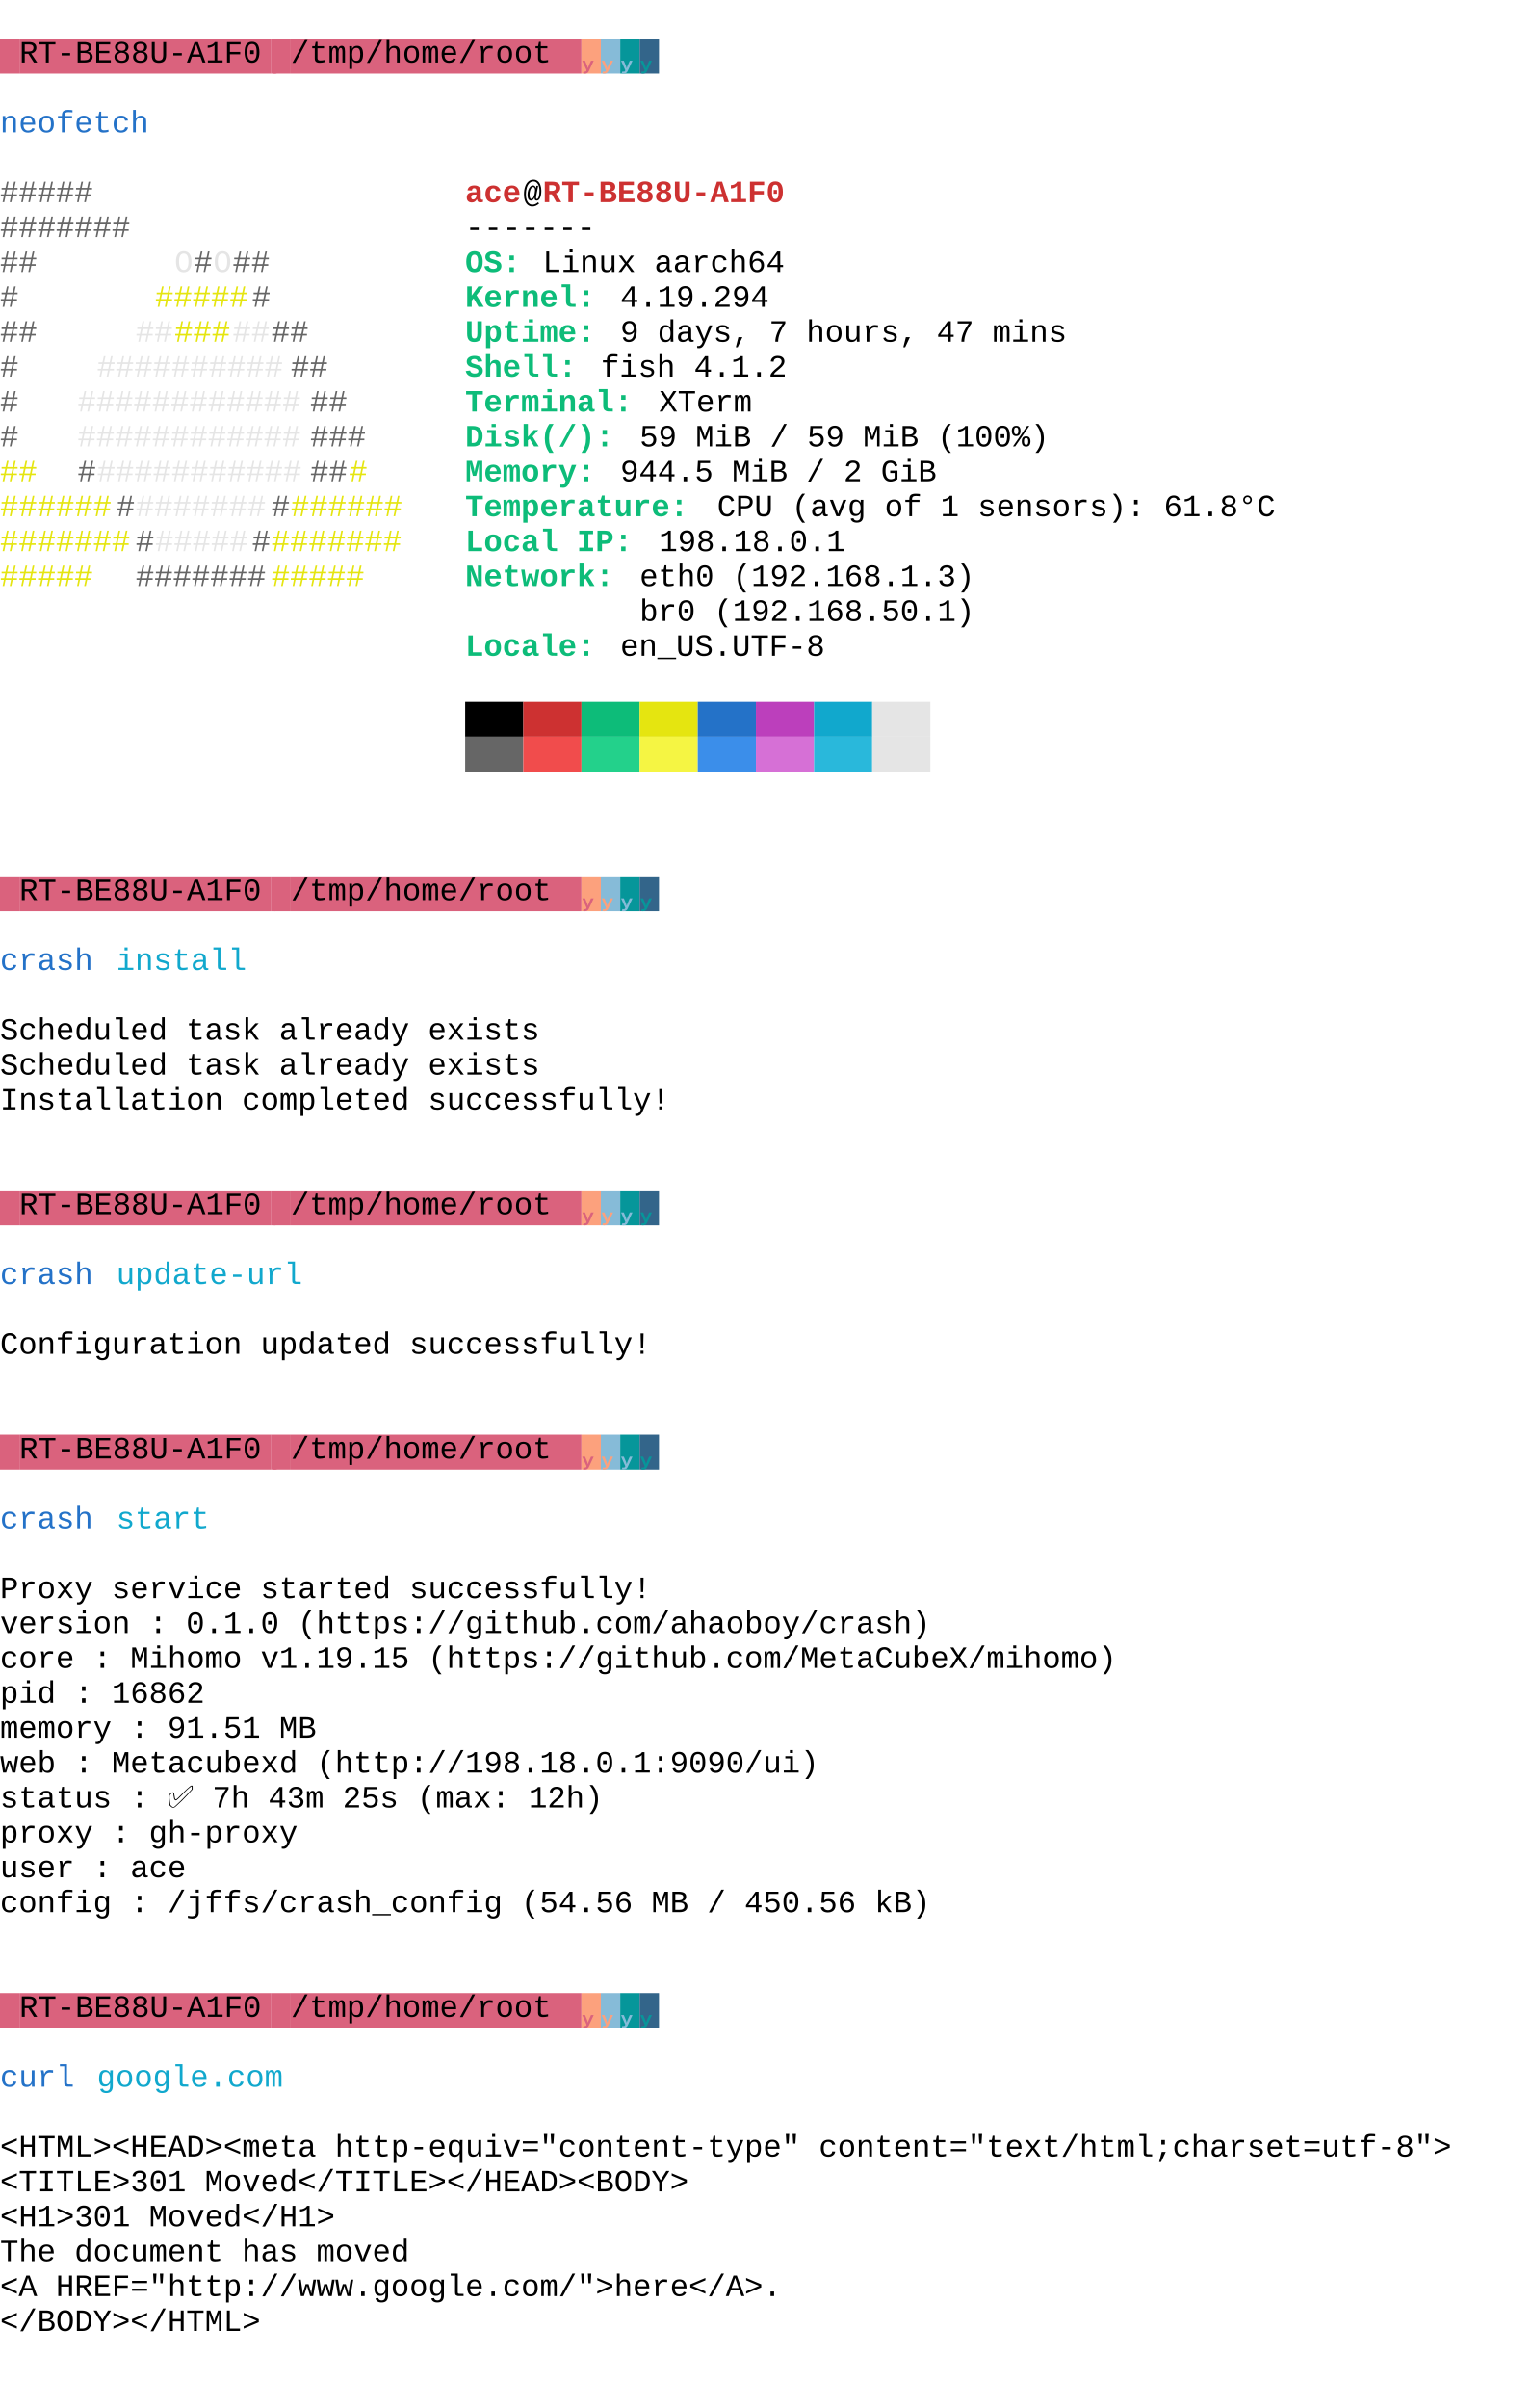
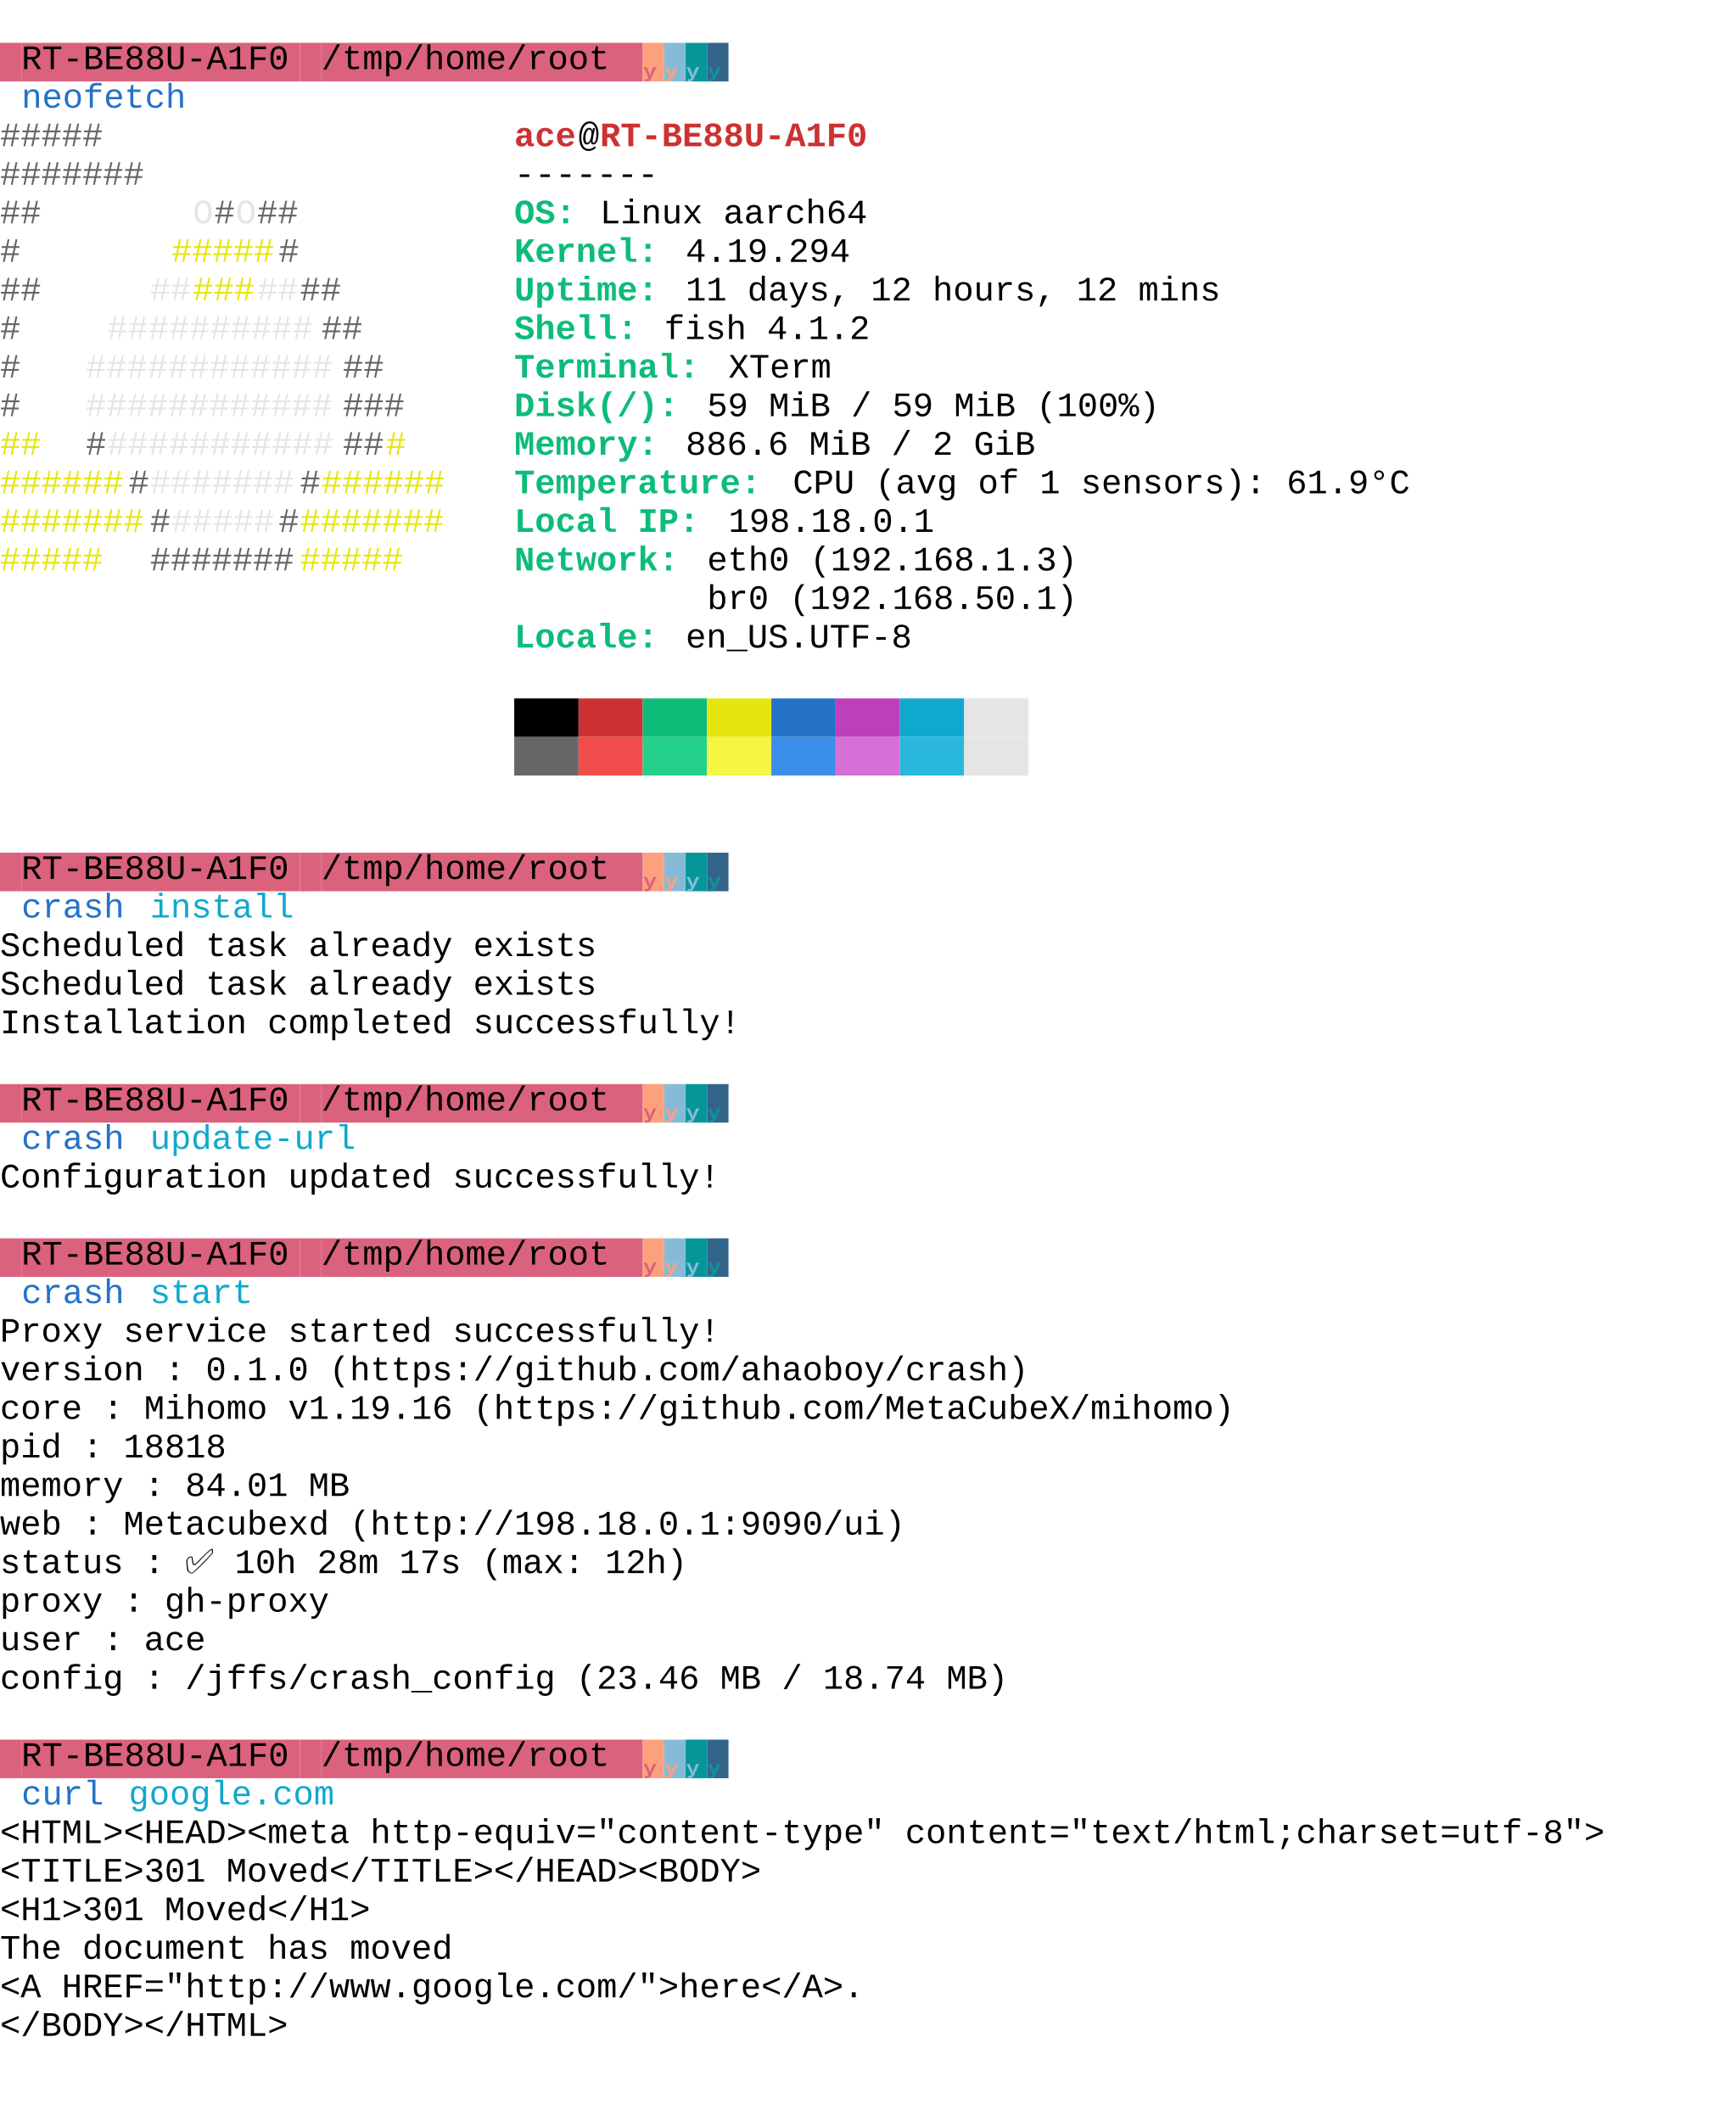
- <svg xmlns="http://www.w3.org/2000/svg" width="790" height="1242">
-   <style>.t{dominant-baseline:central;font-variant-ligatures:none;white-space:pre;font-family:Consolas,Courier New,Monaco;font-size:16px}.b{font-weight:700}:root{color-scheme:light dark;background:#fff}.cDA627D{fill:#da627d}.c0{fill:#000}.cFCA17D{fill:#fca17d}.c86BBD8{fill:#86bbd8}.c06969A{fill:#06969a}.c4{fill:#2472c8}.ca{fill:#666}.c1{fill:#cd3131}.c7{fill:#e5e5e5}.c2{fill:#0dbc79}.c3{fill:#e5e510}.c6{fill:#11a8cd}.bDA627D{fill:#da627d}.bFCA17D{fill:#fca17d}.b86BBD8{fill:#86bbd8}.b06969A{fill:#06969a}.b33658A{fill:#33658a}.b0{fill:#000}.b1{fill:#cd3131}.b2{fill:#0dbc79}.b3{fill:#e5e510}.b4{fill:#2472c8}.b5{fill:#bc3fbc}.b6{fill:#11a8cd}.b7{fill:#e5e5e5}.ba{fill:#666}.bb{fill:#f14c4c}.bc{fill:#23d18b}.bd{fill:#f5f543}.be{fill:#3b8eea}.bf{fill:#d670d6}.bg{fill:#29b8db}.bh{fill:#e5e5e5}svg text{fill:#000}@media (prefers-color-scheme:dark){:root{background:#181818}.cDA627D{fill:#da627d}.c0{fill:#e5e5e5}.cFCA17D{fill:#fca17d}.c86BBD8{fill:#86bbd8}.c06969A{fill:#06969a}.c4{fill:#2472c8}.ca{fill:#e5e5e5}.c1{fill:#cd3131}.c7{fill:#000}.c2{fill:#0dbc79}.c3{fill:#e5e510}.c6{fill:#11a8cd}.bDA627D{fill:#da627d}.bFCA17D{fill:#fca17d}.b86BBD8{fill:#86bbd8}.b06969A{fill:#06969a}.b33658A{fill:#33658a}.b0{fill:#e5e5e5}.b1{fill:#cd3131}.b2{fill:#0dbc79}.b3{fill:#e5e510}.b4{fill:#2472c8}.b5{fill:#bc3fbc}.b6{fill:#11a8cd}.b7{fill:#000}.ba{fill:#e5e5e5}.bb{fill:#f14c4c}.bc{fill:#23d18b}.bd{fill:#f5f543}.be{fill:#3b8eea}.bf{fill:#d670d6}.bg{fill:#29b8db}.bh{fill:#666}svg text{fill:#e5e5e5}}</style>
+ <svg xmlns="http://www.w3.org/2000/svg" width="810" height="990">
+   <style>.t{dominant-baseline:central;font-variant-ligatures:none;white-space:pre;font-family:Consolas,Courier New,Monaco,monospace;font-size:16px}.b{font-weight:700}:root{color-scheme:light dark;background:#fff}.cDA627D{fill:#da627d}.c0{fill:#000}.cFCA17D{fill:#fca17d}.c86BBD8{fill:#86bbd8}.c06969A{fill:#06969a}.c4{fill:#2472c8}.ca{fill:#666}.c1{fill:#cd3131}.c7{fill:#e5e5e5}.c2{fill:#0dbc79}.c3{fill:#e5e510}.c6{fill:#11a8cd}.bDA627D{fill:#da627d}.bFCA17D{fill:#fca17d}.b86BBD8{fill:#86bbd8}.b06969A{fill:#06969a}.b33658A{fill:#33658a}.b0{fill:#000}.b1{fill:#cd3131}.b2{fill:#0dbc79}.b3{fill:#e5e510}.b4{fill:#2472c8}.b5{fill:#bc3fbc}.b6{fill:#11a8cd}.b7{fill:#e5e5e5}.ba{fill:#666}.bb{fill:#f14c4c}.bc{fill:#23d18b}.bd{fill:#f5f543}.be{fill:#3b8eea}.bf{fill:#d670d6}.bg{fill:#29b8db}.bh{fill:#e5e5e5}svg text{fill:#000}@media (prefers-color-scheme:dark){:root{background:#181818}.cDA627D{fill:#da627d}.c0{fill:#e5e5e5}.cFCA17D{fill:#fca17d}.c86BBD8{fill:#86bbd8}.c06969A{fill:#06969a}.c4{fill:#2472c8}.ca{fill:#e5e5e5}.c1{fill:#cd3131}.c7{fill:#000}.c2{fill:#0dbc79}.c3{fill:#e5e510}.c6{fill:#11a8cd}.bDA627D{fill:#da627d}.bFCA17D{fill:#fca17d}.b86BBD8{fill:#86bbd8}.b06969A{fill:#06969a}.b33658A{fill:#33658a}.b0{fill:#e5e5e5}.b1{fill:#cd3131}.b2{fill:#0dbc79}.b3{fill:#e5e510}.b4{fill:#2472c8}.b5{fill:#bc3fbc}.b6{fill:#11a8cd}.b7{fill:#000}.ba{fill:#e5e5e5}.bb{fill:#f14c4c}.bc{fill:#23d18b}.bd{fill:#f5f543}.be{fill:#3b8eea}.bf{fill:#d670d6}.bg{fill:#29b8db}.bh{fill:#666}svg text{fill:#e5e5e5}}</style>
  <text y="10" class="t" />
  <path d="M0 20h10v18H0Z" class="bDA627D" />
  <text y="28" class="t cDA627D" />
  <path d="M10 20h130v18H10Z" class="bDA627D" />
  <text x="10" y="28" class="t c0">
    <tspan textLength="130">RT-BE88U-A1F0</tspan>
  </text>
  <path d="M140 20h10v18h-10Z" class="bDA627D" />
  <text x="140" y="28" class="t cDA627D">
    <tspan textLength="10"></tspan>
  </text>
  <path d="M150 20h150v18H150Z" class="bDA627D" />
  <text x="150" y="28" class="t c0">
    <tspan textLength="150">/tmp/home/root </tspan>
  </text>
  <path d="M300 20h10v18h-10Z" class="bFCA17D" />
  <text x="300" y="28" class="t cDA627D">
    <tspan textLength="10"></tspan>
  </text>
  <path d="M310 20h10v18h-10Z" class="b86BBD8" />
  <text x="310" y="28" class="t cFCA17D">
    <tspan textLength="10"></tspan>
  </text>
  <path d="M320 20h10v18h-10Z" class="b06969A" />
  <text x="320" y="28" class="t c86BBD8">
    <tspan textLength="10"></tspan>
  </text>
  <path d="M330 20h10v18h-10Z" class="b33658A" />
  <text x="330" y="28" class="t c06969A">
    <tspan textLength="10"></tspan>
  </text>
  <text x="340" y="28" class="t" />
  <text y="46" class="t" />
-   <text y="64" class="t c4">
+   <text x="10" y="46" class="t c4">
    <tspan textLength="80">neofetch</tspan>
  </text>
-   <text x="80" y="64" class="t" />
-   <text y="82" class="t" />
+   <text x="90" y="46" class="t" />
+   <text y="64" class="t ca">
+     <tspan textLength="240">        #####           </tspan>
+   </text>
+   <text x="240" y="64" class="t c1 b">
+     <tspan textLength="30">ace</tspan>
+   </text>
+   <text x="270" y="64" class="t">
+     <tspan textLength="10">@</tspan>
+   </text>
+   <text x="280" y="64" class="t c1 b">
+     <tspan textLength="130">RT-BE88U-A1F0</tspan>
+   </text>
+   <text x="410" y="64" class="t" />
+   <text y="82" class="t ca">
+     <tspan textLength="240">       #######          </tspan>
+   </text>
+   <text x="240" y="82" class="t">
+     <tspan textLength="580">-------                                                   </tspan>
+   </text>
  <text y="100" class="t ca">
-     <tspan textLength="240">        #####           </tspan>
-   </text>
-   <text x="240" y="100" class="t c1 b">
-     <tspan textLength="30">ace</tspan>
-   </text>
-   <text x="270" y="100" class="t">
-     <tspan textLength="10">@</tspan>
-   </text>
-   <text x="280" y="100" class="t c1 b">
+     <tspan textLength="90">       ##</tspan>
+   </text>
+   <text x="90" y="100" class="t c7">
+     <tspan textLength="10">O</tspan>
+   </text>
+   <text x="100" y="100" class="t ca">
+     <tspan textLength="10">#</tspan>
+   </text>
+   <text x="110" y="100" class="t c7">
+     <tspan textLength="10">O</tspan>
+   </text>
+   <text x="120" y="100" class="t ca">
+     <tspan textLength="120">##          </tspan>
+   </text>
+   <text x="240" y="100" class="t c2 b">
+     <tspan textLength="40">OS: </tspan>
+   </text>
+   <text x="280" y="100" class="t">
+     <tspan textLength="540">Linux aarch64                                         </tspan>
+   </text>
+   <text y="118" class="t ca">
+     <tspan textLength="80">       #</tspan>
+   </text>
+   <text x="80" y="118" class="t c3">
+     <tspan textLength="50">#####</tspan>
+   </text>
+   <text x="130" y="118" class="t ca">
+     <tspan textLength="110">#          </tspan>
+   </text>
+   <text x="240" y="118" class="t c2 b">
+     <tspan textLength="80">Kernel: </tspan>
+   </text>
+   <text x="320" y="118" class="t">
+     <tspan textLength="500">4.19.294                                          </tspan>
+   </text>
+   <text y="136" class="t ca">
+     <tspan textLength="70">     ##</tspan>
+   </text>
+   <text x="70" y="136" class="t c7">
+     <tspan textLength="20">##</tspan>
+   </text>
+   <text x="90" y="136" class="t c3">
+     <tspan textLength="30">###</tspan>
+   </text>
+   <text x="120" y="136" class="t c7">
+     <tspan textLength="20">##</tspan>
+   </text>
+   <text x="140" y="136" class="t ca">
+     <tspan textLength="100">##        </tspan>
+   </text>
+   <text x="240" y="136" class="t c2 b">
+     <tspan textLength="80">Uptime: </tspan>
+   </text>
+   <text x="320" y="136" class="t">
+     <tspan textLength="500">11 days, 12 hours, 12 mins                        </tspan>
+   </text>
+   <text y="154" class="t ca">
+     <tspan textLength="50">    #</tspan>
+   </text>
+   <text x="50" y="154" class="t c7">
+     <tspan textLength="100">##########</tspan>
+   </text>
+   <text x="150" y="154" class="t ca">
+     <tspan textLength="90">##       </tspan>
+   </text>
+   <text x="240" y="154" class="t c2 b">
+     <tspan textLength="70">Shell: </tspan>
+   </text>
+   <text x="310" y="154" class="t">
+     <tspan textLength="510">fish 4.1.2                                         </tspan>
+   </text>
+   <text y="172" class="t ca">
+     <tspan textLength="40">   #</tspan>
+   </text>
+   <text x="40" y="172" class="t c7">
+     <tspan textLength="120">############</tspan>
+   </text>
+   <text x="160" y="172" class="t ca">
+     <tspan textLength="80">##      </tspan>
+   </text>
+   <text x="240" y="172" class="t c2 b">
+     <tspan textLength="100">Terminal: </tspan>
+   </text>
+   <text x="340" y="172" class="t">
+     <tspan textLength="480">XTerm                                           </tspan>
+   </text>
+   <text y="190" class="t ca">
+     <tspan textLength="40">   #</tspan>
+   </text>
+   <text x="40" y="190" class="t c7">
+     <tspan textLength="120">############</tspan>
+   </text>
+   <text x="160" y="190" class="t ca">
+     <tspan textLength="80">###     </tspan>
+   </text>
+   <text x="240" y="190" class="t c2 b">
+     <tspan textLength="90">Disk(/): </tspan>
+   </text>
+   <text x="330" y="190" class="t">
+     <tspan textLength="490">59 MiB / 59 MiB (100%)                           </tspan>
+   </text>
+   <text y="208" class="t c3">
+     <tspan textLength="40">  ##</tspan>
+   </text>
+   <text x="40" y="208" class="t ca">
+     <tspan textLength="10">#</tspan>
+   </text>
+   <text x="50" y="208" class="t c7">
+     <tspan textLength="110">###########</tspan>
+   </text>
+   <text x="160" y="208" class="t ca">
+     <tspan textLength="20">##</tspan>
+   </text>
+   <text x="180" y="208" class="t c3">
+     <tspan textLength="60">#     </tspan>
+   </text>
+   <text x="240" y="208" class="t c2 b">
+     <tspan textLength="80">Memory: </tspan>
+   </text>
+   <text x="320" y="208" class="t">
+     <tspan textLength="500">886.6 MiB / 2 GiB                                 </tspan>
+   </text>
+   <text y="226" class="t c3">
+     <tspan textLength="60">######</tspan>
+   </text>
+   <text x="60" y="226" class="t ca">
+     <tspan textLength="10">#</tspan>
+   </text>
+   <text x="70" y="226" class="t c7">
+     <tspan textLength="70">#######</tspan>
+   </text>
+   <text x="140" y="226" class="t ca">
+     <tspan textLength="10">#</tspan>
+   </text>
+   <text x="150" y="226" class="t c3">
+     <tspan textLength="90">######   </tspan>
+   </text>
+   <text x="240" y="226" class="t c2 b">
+     <tspan textLength="130">Temperature: </tspan>
+   </text>
+   <text x="370" y="226" class="t">
+     <tspan textLength="450">CPU (avg of 1 sensors): 61.9°C               </tspan>
+   </text>
+   <text y="244" class="t c3">
+     <tspan textLength="70">#######</tspan>
+   </text>
+   <text x="70" y="244" class="t ca">
+     <tspan textLength="10">#</tspan>
+   </text>
+   <text x="80" y="244" class="t c7">
+     <tspan textLength="50">#####</tspan>
+   </text>
+   <text x="130" y="244" class="t ca">
+     <tspan textLength="10">#</tspan>
+   </text>
+   <text x="140" y="244" class="t c3">
+     <tspan textLength="100">#######   </tspan>
+   </text>
+   <text x="240" y="244" class="t c2 b">
+     <tspan textLength="100">Local IP: </tspan>
+   </text>
+   <text x="340" y="244" class="t">
+     <tspan textLength="480">198.18.0.1                                      </tspan>
+   </text>
+   <text y="262" class="t c3">
+     <tspan textLength="70">  #####</tspan>
+   </text>
+   <text x="70" y="262" class="t ca">
+     <tspan textLength="70">#######</tspan>
+   </text>
+   <text x="140" y="262" class="t c3">
+     <tspan textLength="100">#####     </tspan>
+   </text>
+   <text x="240" y="262" class="t c2 b">
+     <tspan textLength="90">Network: </tspan>
+   </text>
+   <text x="330" y="262" class="t">
+     <tspan textLength="490">eth0 (192.168.1.3)                               </tspan>
+   </text>
+   <text y="280" class="t c3" />
+   <text x="240" y="280" class="t c2 b" />
+   <text x="330" y="280" class="t">
+     <tspan textLength="490">br0 (192.168.50.1)                               </tspan>
+   </text>
+   <text y="298" class="t c3" />
+   <text x="240" y="298" class="t c2 b">
+     <tspan textLength="80">Locale: </tspan>
+   </text>
+   <text x="320" y="298" class="t">
+     <tspan textLength="500">en_US.UTF-8                                       </tspan>
+   </text>
+   <text y="316" class="t c3" />
+   <text x="240" y="316" class="t" />
+   <text y="334" class="t c3" />
+   <path d="M240 326h30v18h-30Z" class="b0" />
+   <text x="240" y="334" class="t" />
+   <path d="M270 326h30v18h-30Z" class="b1" />
+   <text x="270" y="334" class="t" />
+   <path d="M300 326h30v18h-30Z" class="b2" />
+   <text x="300" y="334" class="t" />
+   <path d="M330 326h30v18h-30Z" class="b3" />
+   <text x="330" y="334" class="t" />
+   <path d="M360 326h30v18h-30Z" class="b4" />
+   <text x="360" y="334" class="t" />
+   <path d="M390 326h30v18h-30Z" class="b5" />
+   <text x="390" y="334" class="t" />
+   <path d="M420 326h30v18h-30Z" class="b6" />
+   <text x="420" y="334" class="t" />
+   <path d="M450 326h30v18h-30Z" class="b7" />
+   <text x="450" y="334" class="t" />
+   <text x="480" y="334" class="t" />
+   <text y="352" class="t c3" />
+   <path d="M240 344h30v18h-30Z" class="ba" />
+   <text x="240" y="352" class="t" />
+   <path d="M270 344h30v18h-30Z" class="bb" />
+   <text x="270" y="352" class="t" />
+   <path d="M300 344h30v18h-30Z" class="bc" />
+   <text x="300" y="352" class="t" />
+   <path d="M330 344h30v18h-30Z" class="bd" />
+   <text x="330" y="352" class="t" />
+   <path d="M360 344h30v18h-30Z" class="be" />
+   <text x="360" y="352" class="t" />
+   <path d="M390 344h30v18h-30Z" class="bf" />
+   <text x="390" y="352" class="t" />
+   <path d="M420 344h30v18h-30Z" class="bg" />
+   <text x="420" y="352" class="t" />
+   <path d="M450 344h30v18h-30Z" class="bh" />
+   <text x="450" y="352" class="t" />
+   <text x="480" y="352" class="t" />
+   <text y="370" class="t" />
+   <text y="388" class="t" />
+   <path d="M0 398h10v18H0Z" class="bDA627D" />
+   <text y="406" class="t cDA627D" />
+   <path d="M10 398h130v18H10Z" class="bDA627D" />
+   <text x="10" y="406" class="t c0">
    <tspan textLength="130">RT-BE88U-A1F0</tspan>
  </text>
-   <text x="410" y="100" class="t" />
-   <text y="118" class="t ca">
-     <tspan textLength="240">       #######          </tspan>
-   </text>
-   <text x="240" y="118" class="t">
-     <tspan textLength="560">-------                                                 </tspan>
-   </text>
-   <text y="136" class="t ca">
-     <tspan textLength="90">       ##</tspan>
-   </text>
-   <text x="90" y="136" class="t c7">
-     <tspan textLength="10">O</tspan>
-   </text>
-   <text x="100" y="136" class="t ca">
-     <tspan textLength="10">#</tspan>
-   </text>
-   <text x="110" y="136" class="t c7">
-     <tspan textLength="10">O</tspan>
-   </text>
-   <text x="120" y="136" class="t ca">
-     <tspan textLength="120">##          </tspan>
-   </text>
-   <text x="240" y="136" class="t c2 b">
-     <tspan textLength="40">OS: </tspan>
-   </text>
-   <text x="280" y="136" class="t">
-     <tspan textLength="520">Linux aarch64                                       </tspan>
-   </text>
-   <text y="154" class="t ca">
-     <tspan textLength="80">       #</tspan>
-   </text>
-   <text x="80" y="154" class="t c3">
-     <tspan textLength="50">#####</tspan>
-   </text>
-   <text x="130" y="154" class="t ca">
-     <tspan textLength="110">#          </tspan>
-   </text>
-   <text x="240" y="154" class="t c2 b">
-     <tspan textLength="80">Kernel: </tspan>
-   </text>
-   <text x="320" y="154" class="t">
-     <tspan textLength="480">4.19.294                                        </tspan>
-   </text>
-   <text y="172" class="t ca">
-     <tspan textLength="70">     ##</tspan>
-   </text>
-   <text x="70" y="172" class="t c7">
-     <tspan textLength="20">##</tspan>
-   </text>
-   <text x="90" y="172" class="t c3">
-     <tspan textLength="30">###</tspan>
-   </text>
-   <text x="120" y="172" class="t c7">
-     <tspan textLength="20">##</tspan>
-   </text>
-   <text x="140" y="172" class="t ca">
-     <tspan textLength="100">##        </tspan>
-   </text>
-   <text x="240" y="172" class="t c2 b">
-     <tspan textLength="80">Uptime: </tspan>
-   </text>
-   <text x="320" y="172" class="t">
-     <tspan textLength="480">9 days, 7 hours, 47 mins                        </tspan>
-   </text>
-   <text y="190" class="t ca">
-     <tspan textLength="50">    #</tspan>
-   </text>
-   <text x="50" y="190" class="t c7">
-     <tspan textLength="100">##########</tspan>
-   </text>
-   <text x="150" y="190" class="t ca">
-     <tspan textLength="90">##       </tspan>
-   </text>
-   <text x="240" y="190" class="t c2 b">
-     <tspan textLength="70">Shell: </tspan>
-   </text>
-   <text x="310" y="190" class="t">
-     <tspan textLength="490">fish 4.1.2                                       </tspan>
-   </text>
-   <text y="208" class="t ca">
-     <tspan textLength="40">   #</tspan>
-   </text>
-   <text x="40" y="208" class="t c7">
-     <tspan textLength="120">############</tspan>
-   </text>
-   <text x="160" y="208" class="t ca">
-     <tspan textLength="80">##      </tspan>
-   </text>
-   <text x="240" y="208" class="t c2 b">
-     <tspan textLength="100">Terminal: </tspan>
-   </text>
-   <text x="340" y="208" class="t">
-     <tspan textLength="460">XTerm                                         </tspan>
-   </text>
-   <text y="226" class="t ca">
-     <tspan textLength="40">   #</tspan>
-   </text>
-   <text x="40" y="226" class="t c7">
-     <tspan textLength="120">############</tspan>
-   </text>
-   <text x="160" y="226" class="t ca">
-     <tspan textLength="80">###     </tspan>
-   </text>
-   <text x="240" y="226" class="t c2 b">
-     <tspan textLength="90">Disk(/): </tspan>
-   </text>
-   <text x="330" y="226" class="t">
-     <tspan textLength="470">59 MiB / 59 MiB (100%)                         </tspan>
-   </text>
-   <text y="244" class="t c3">
-     <tspan textLength="40">  ##</tspan>
-   </text>
-   <text x="40" y="244" class="t ca">
-     <tspan textLength="10">#</tspan>
-   </text>
-   <text x="50" y="244" class="t c7">
-     <tspan textLength="110">###########</tspan>
-   </text>
-   <text x="160" y="244" class="t ca">
-     <tspan textLength="20">##</tspan>
-   </text>
-   <text x="180" y="244" class="t c3">
-     <tspan textLength="60">#     </tspan>
-   </text>
-   <text x="240" y="244" class="t c2 b">
-     <tspan textLength="80">Memory: </tspan>
-   </text>
-   <text x="320" y="244" class="t">
-     <tspan textLength="480">944.5 MiB / 2 GiB                               </tspan>
-   </text>
-   <text y="262" class="t c3">
-     <tspan textLength="60">######</tspan>
-   </text>
-   <text x="60" y="262" class="t ca">
-     <tspan textLength="10">#</tspan>
-   </text>
-   <text x="70" y="262" class="t c7">
-     <tspan textLength="70">#######</tspan>
-   </text>
-   <text x="140" y="262" class="t ca">
-     <tspan textLength="10">#</tspan>
-   </text>
-   <text x="150" y="262" class="t c3">
-     <tspan textLength="90">######   </tspan>
-   </text>
-   <text x="240" y="262" class="t c2 b">
-     <tspan textLength="130">Temperature: </tspan>
-   </text>
-   <text x="370" y="262" class="t">
-     <tspan textLength="430">CPU (avg of 1 sensors): 61.8°C             </tspan>
-   </text>
-   <text y="280" class="t c3">
-     <tspan textLength="70">#######</tspan>
-   </text>
-   <text x="70" y="280" class="t ca">
-     <tspan textLength="10">#</tspan>
-   </text>
-   <text x="80" y="280" class="t c7">
-     <tspan textLength="50">#####</tspan>
-   </text>
-   <text x="130" y="280" class="t ca">
-     <tspan textLength="10">#</tspan>
-   </text>
-   <text x="140" y="280" class="t c3">
-     <tspan textLength="100">#######   </tspan>
-   </text>
-   <text x="240" y="280" class="t c2 b">
-     <tspan textLength="100">Local IP: </tspan>
-   </text>
-   <text x="340" y="280" class="t">
-     <tspan textLength="460">198.18.0.1                                    </tspan>
-   </text>
-   <text y="298" class="t c3">
-     <tspan textLength="70">  #####</tspan>
-   </text>
-   <text x="70" y="298" class="t ca">
-     <tspan textLength="70">#######</tspan>
-   </text>
-   <text x="140" y="298" class="t c3">
-     <tspan textLength="100">#####     </tspan>
-   </text>
-   <text x="240" y="298" class="t c2 b">
-     <tspan textLength="90">Network: </tspan>
-   </text>
-   <text x="330" y="298" class="t">
-     <tspan textLength="470">eth0 (192.168.1.3)                             </tspan>
-   </text>
-   <text y="316" class="t c3" />
-   <text x="240" y="316" class="t c2 b" />
-   <text x="330" y="316" class="t">
-     <tspan textLength="470">br0 (192.168.50.1)                             </tspan>
-   </text>
-   <text y="334" class="t c3" />
-   <text x="240" y="334" class="t c2 b">
-     <tspan textLength="80">Locale: </tspan>
-   </text>
-   <text x="320" y="334" class="t">
-     <tspan textLength="480">en_US.UTF-8                                     </tspan>
-   </text>
-   <text y="352" class="t c3" />
-   <text x="240" y="352" class="t" />
-   <text y="370" class="t c3" />
-   <path d="M240 362h30v18h-30Z" class="b0" />
-   <text x="240" y="370" class="t" />
-   <path d="M270 362h30v18h-30Z" class="b1" />
-   <text x="270" y="370" class="t" />
-   <path d="M300 362h30v18h-30Z" class="b2" />
-   <text x="300" y="370" class="t" />
-   <path d="M330 362h30v18h-30Z" class="b3" />
-   <text x="330" y="370" class="t" />
-   <path d="M360 362h30v18h-30Z" class="b4" />
-   <text x="360" y="370" class="t" />
-   <path d="M390 362h30v18h-30Z" class="b5" />
-   <text x="390" y="370" class="t" />
-   <path d="M420 362h30v18h-30Z" class="b6" />
-   <text x="420" y="370" class="t" />
-   <path d="M450 362h30v18h-30Z" class="b7" />
-   <text x="450" y="370" class="t" />
-   <text x="480" y="370" class="t" />
-   <text y="388" class="t c3" />
-   <path d="M240 380h30v18h-30Z" class="ba" />
-   <text x="240" y="388" class="t" />
-   <path d="M270 380h30v18h-30Z" class="bb" />
-   <text x="270" y="388" class="t" />
-   <path d="M300 380h30v18h-30Z" class="bc" />
-   <text x="300" y="388" class="t" />
-   <path d="M330 380h30v18h-30Z" class="bd" />
-   <text x="330" y="388" class="t" />
-   <path d="M360 380h30v18h-30Z" class="be" />
-   <text x="360" y="388" class="t" />
-   <path d="M390 380h30v18h-30Z" class="bf" />
-   <text x="390" y="388" class="t" />
-   <path d="M420 380h30v18h-30Z" class="bg" />
-   <text x="420" y="388" class="t" />
-   <path d="M450 380h30v18h-30Z" class="bh" />
-   <text x="450" y="388" class="t" />
-   <text x="480" y="388" class="t" />
-   <text y="406" class="t" />
+   <path d="M140 398h10v18h-10Z" class="bDA627D" />
+   <text x="140" y="406" class="t cDA627D">
+     <tspan textLength="10"></tspan>
+   </text>
+   <path d="M150 398h150v18H150Z" class="bDA627D" />
+   <text x="150" y="406" class="t c0">
+     <tspan textLength="150">/tmp/home/root </tspan>
+   </text>
+   <path d="M300 398h10v18h-10Z" class="bFCA17D" />
+   <text x="300" y="406" class="t cDA627D">
+     <tspan textLength="10"></tspan>
+   </text>
+   <path d="M310 398h10v18h-10Z" class="b86BBD8" />
+   <text x="310" y="406" class="t cFCA17D">
+     <tspan textLength="10"></tspan>
+   </text>
+   <path d="M320 398h10v18h-10Z" class="b06969A" />
+   <text x="320" y="406" class="t c86BBD8">
+     <tspan textLength="10"></tspan>
+   </text>
+   <path d="M330 398h10v18h-10Z" class="b33658A" />
+   <text x="330" y="406" class="t c06969A">
+     <tspan textLength="10"></tspan>
+   </text>
+   <text x="340" y="406" class="t" />
  <text y="424" class="t" />
-   <text y="442" class="t" />
-   <path d="M0 452h10v18H0Z" class="bDA627D" />
-   <text y="460" class="t cDA627D" />
-   <path d="M10 452h130v18H10Z" class="bDA627D" />
-   <text x="10" y="460" class="t c0">
+   <text x="10" y="424" class="t c4">
+     <tspan textLength="50">crash</tspan>
+   </text>
+   <text x="60" y="424" class="t" />
+   <text x="70" y="424" class="t c6">
+     <tspan textLength="70">install</tspan>
+   </text>
+   <text x="140" y="424" class="t" />
+   <text y="442" class="t">
+     <tspan textLength="820">Scheduled task already exists                                                     </tspan>
+   </text>
+   <text y="460" class="t">
+     <tspan textLength="820">Scheduled task already exists                                                     </tspan>
+   </text>
+   <text y="478" class="t">
+     <tspan textLength="820">Installation completed successfully!                                              </tspan>
+   </text>
+   <text y="496" class="t" />
+   <path d="M0 506h10v18H0Z" class="bDA627D" />
+   <text y="514" class="t cDA627D" />
+   <path d="M10 506h130v18H10Z" class="bDA627D" />
+   <text x="10" y="514" class="t c0">
    <tspan textLength="130">RT-BE88U-A1F0</tspan>
  </text>
-   <path d="M140 452h10v18h-10Z" class="bDA627D" />
-   <text x="140" y="460" class="t cDA627D">
-     <tspan textLength="10"></tspan>
-   </text>
-   <path d="M150 452h150v18H150Z" class="bDA627D" />
-   <text x="150" y="460" class="t c0">
+   <path d="M140 506h10v18h-10Z" class="bDA627D" />
+   <text x="140" y="514" class="t cDA627D">
+     <tspan textLength="10"></tspan>
+   </text>
+   <path d="M150 506h150v18H150Z" class="bDA627D" />
+   <text x="150" y="514" class="t c0">
    <tspan textLength="150">/tmp/home/root </tspan>
  </text>
-   <path d="M300 452h10v18h-10Z" class="bFCA17D" />
-   <text x="300" y="460" class="t cDA627D">
-     <tspan textLength="10"></tspan>
-   </text>
-   <path d="M310 452h10v18h-10Z" class="b86BBD8" />
-   <text x="310" y="460" class="t cFCA17D">
-     <tspan textLength="10"></tspan>
-   </text>
-   <path d="M320 452h10v18h-10Z" class="b06969A" />
-   <text x="320" y="460" class="t c86BBD8">
-     <tspan textLength="10"></tspan>
-   </text>
-   <path d="M330 452h10v18h-10Z" class="b33658A" />
-   <text x="330" y="460" class="t c06969A">
-     <tspan textLength="10"></tspan>
-   </text>
-   <text x="340" y="460" class="t" />
-   <text y="478" class="t" />
-   <text y="496" class="t c4">
+   <path d="M300 506h10v18h-10Z" class="bFCA17D" />
+   <text x="300" y="514" class="t cDA627D">
+     <tspan textLength="10"></tspan>
+   </text>
+   <path d="M310 506h10v18h-10Z" class="b86BBD8" />
+   <text x="310" y="514" class="t cFCA17D">
+     <tspan textLength="10"></tspan>
+   </text>
+   <path d="M320 506h10v18h-10Z" class="b06969A" />
+   <text x="320" y="514" class="t c86BBD8">
+     <tspan textLength="10"></tspan>
+   </text>
+   <path d="M330 506h10v18h-10Z" class="b33658A" />
+   <text x="330" y="514" class="t c06969A">
+     <tspan textLength="10"></tspan>
+   </text>
+   <text x="340" y="514" class="t" />
+   <text y="532" class="t" />
+   <text x="10" y="532" class="t c4">
    <tspan textLength="50">crash</tspan>
  </text>
-   <text x="50" y="496" class="t" />
-   <text x="60" y="496" class="t c6">
-     <tspan textLength="70">install</tspan>
-   </text>
-   <text x="130" y="496" class="t" />
-   <text y="514" class="t" />
-   <text y="532" class="t">
-     <tspan textLength="800">Scheduled task already exists                                                   </tspan>
-   </text>
+   <text x="60" y="532" class="t" />
+   <text x="70" y="532" class="t c6">
+     <tspan textLength="100">update-url</tspan>
+   </text>
+   <text x="170" y="532" class="t" />
  <text y="550" class="t">
-     <tspan textLength="800">Scheduled task already exists                                                   </tspan>
-   </text>
-   <text y="568" class="t">
-     <tspan textLength="800">Installation completed successfully!                                            </tspan>
-   </text>
-   <text y="586" class="t" />
+     <tspan textLength="820">Configuration updated successfully!                                               </tspan>
+   </text>
+   <text y="568" class="t" />
+   <path d="M0 578h10v18H0Z" class="bDA627D" />
+   <text y="586" class="t cDA627D" />
+   <path d="M10 578h130v18H10Z" class="bDA627D" />
+   <text x="10" y="586" class="t c0">
+     <tspan textLength="130">RT-BE88U-A1F0</tspan>
+   </text>
+   <path d="M140 578h10v18h-10Z" class="bDA627D" />
+   <text x="140" y="586" class="t cDA627D">
+     <tspan textLength="10"></tspan>
+   </text>
+   <path d="M150 578h150v18H150Z" class="bDA627D" />
+   <text x="150" y="586" class="t c0">
+     <tspan textLength="150">/tmp/home/root </tspan>
+   </text>
+   <path d="M300 578h10v18h-10Z" class="bFCA17D" />
+   <text x="300" y="586" class="t cDA627D">
+     <tspan textLength="10"></tspan>
+   </text>
+   <path d="M310 578h10v18h-10Z" class="b86BBD8" />
+   <text x="310" y="586" class="t cFCA17D">
+     <tspan textLength="10"></tspan>
+   </text>
+   <path d="M320 578h10v18h-10Z" class="b06969A" />
+   <text x="320" y="586" class="t c86BBD8">
+     <tspan textLength="10"></tspan>
+   </text>
+   <path d="M330 578h10v18h-10Z" class="b33658A" />
+   <text x="330" y="586" class="t c06969A">
+     <tspan textLength="10"></tspan>
+   </text>
+   <text x="340" y="586" class="t" />
  <text y="604" class="t" />
-   <path d="M0 614h10v18H0Z" class="bDA627D" />
-   <text y="622" class="t cDA627D" />
-   <path d="M10 614h130v18H10Z" class="bDA627D" />
-   <text x="10" y="622" class="t c0">
+   <text x="10" y="604" class="t c4">
+     <tspan textLength="50">crash</tspan>
+   </text>
+   <text x="60" y="604" class="t" />
+   <text x="70" y="604" class="t c6">
+     <tspan textLength="50">start</tspan>
+   </text>
+   <text x="120" y="604" class="t" />
+   <text y="622" class="t">
+     <tspan textLength="820">Proxy service started successfully!                                               </tspan>
+   </text>
+   <text y="640" class="t">
+     <tspan textLength="820">version : 0.1.0 (https://github.com/ahaoboy/crash)                                </tspan>
+   </text>
+   <text y="658" class="t">
+     <tspan textLength="820">core    : Mihomo v1.19.16 (https://github.com/MetaCubeX/mihomo)                   </tspan>
+   </text>
+   <text y="676" class="t">
+     <tspan textLength="820">pid     : 18818                                                                   </tspan>
+   </text>
+   <text y="694" class="t">
+     <tspan textLength="820">memory  : 84.01 MB                                                                </tspan>
+   </text>
+   <text y="712" class="t">
+     <tspan textLength="820">web     : Metacubexd (http://198.18.0.1:9090/ui)                                  </tspan>
+   </text>
+   <text y="730" class="t">
+     <tspan textLength="820">status  : ✅ 10h 28m 17s (max: 12h)                                                </tspan>
+   </text>
+   <text y="748" class="t">
+     <tspan textLength="820">proxy   : gh-proxy                                                                </tspan>
+   </text>
+   <text y="766" class="t">
+     <tspan textLength="820">user    : ace                                                                     </tspan>
+   </text>
+   <text y="784" class="t">
+     <tspan textLength="820">config  : /jffs/crash_config (23.46 MB / 18.74 MB)                                </tspan>
+   </text>
+   <text y="802" class="t" />
+   <path d="M0 812h10v18H0Z" class="bDA627D" />
+   <text y="820" class="t cDA627D" />
+   <path d="M10 812h130v18H10Z" class="bDA627D" />
+   <text x="10" y="820" class="t c0">
    <tspan textLength="130">RT-BE88U-A1F0</tspan>
  </text>
-   <path d="M140 614h10v18h-10Z" class="bDA627D" />
-   <text x="140" y="622" class="t cDA627D">
-     <tspan textLength="10"></tspan>
-   </text>
-   <path d="M150 614h150v18H150Z" class="bDA627D" />
-   <text x="150" y="622" class="t c0">
+   <path d="M140 812h10v18h-10Z" class="bDA627D" />
+   <text x="140" y="820" class="t cDA627D">
+     <tspan textLength="10"></tspan>
+   </text>
+   <path d="M150 812h150v18H150Z" class="bDA627D" />
+   <text x="150" y="820" class="t c0">
    <tspan textLength="150">/tmp/home/root </tspan>
  </text>
-   <path d="M300 614h10v18h-10Z" class="bFCA17D" />
-   <text x="300" y="622" class="t cDA627D">
-     <tspan textLength="10"></tspan>
-   </text>
-   <path d="M310 614h10v18h-10Z" class="b86BBD8" />
-   <text x="310" y="622" class="t cFCA17D">
-     <tspan textLength="10"></tspan>
-   </text>
-   <path d="M320 614h10v18h-10Z" class="b06969A" />
-   <text x="320" y="622" class="t c86BBD8">
-     <tspan textLength="10"></tspan>
-   </text>
-   <path d="M330 614h10v18h-10Z" class="b33658A" />
-   <text x="330" y="622" class="t c06969A">
-     <tspan textLength="10"></tspan>
-   </text>
-   <text x="340" y="622" class="t" />
-   <text y="640" class="t" />
-   <text y="658" class="t c4">
-     <tspan textLength="50">crash</tspan>
-   </text>
-   <text x="50" y="658" class="t" />
-   <text x="60" y="658" class="t c6">
-     <tspan textLength="100">update-url</tspan>
-   </text>
-   <text x="160" y="658" class="t" />
-   <text y="676" class="t" />
-   <text y="694" class="t">
-     <tspan textLength="800">Configuration updated successfully!                                             </tspan>
-   </text>
-   <text y="712" class="t" />
-   <text y="730" class="t" />
-   <path d="M0 740h10v18H0Z" class="bDA627D" />
-   <text y="748" class="t cDA627D" />
-   <path d="M10 740h130v18H10Z" class="bDA627D" />
-   <text x="10" y="748" class="t c0">
-     <tspan textLength="130">RT-BE88U-A1F0</tspan>
-   </text>
-   <path d="M140 740h10v18h-10Z" class="bDA627D" />
-   <text x="140" y="748" class="t cDA627D">
-     <tspan textLength="10"></tspan>
-   </text>
-   <path d="M150 740h150v18H150Z" class="bDA627D" />
-   <text x="150" y="748" class="t c0">
-     <tspan textLength="150">/tmp/home/root </tspan>
-   </text>
-   <path d="M300 740h10v18h-10Z" class="bFCA17D" />
-   <text x="300" y="748" class="t cDA627D">
-     <tspan textLength="10"></tspan>
-   </text>
-   <path d="M310 740h10v18h-10Z" class="b86BBD8" />
-   <text x="310" y="748" class="t cFCA17D">
-     <tspan textLength="10"></tspan>
-   </text>
-   <path d="M320 740h10v18h-10Z" class="b06969A" />
-   <text x="320" y="748" class="t c86BBD8">
-     <tspan textLength="10"></tspan>
-   </text>
-   <path d="M330 740h10v18h-10Z" class="b33658A" />
-   <text x="330" y="748" class="t c06969A">
-     <tspan textLength="10"></tspan>
-   </text>
-   <text x="340" y="748" class="t" />
-   <text y="766" class="t" />
-   <text y="784" class="t c4">
-     <tspan textLength="50">crash</tspan>
-   </text>
-   <text x="50" y="784" class="t" />
-   <text x="60" y="784" class="t c6">
-     <tspan textLength="50">start</tspan>
-   </text>
-   <text x="110" y="784" class="t" />
-   <text y="802" class="t" />
-   <text y="820" class="t">
-     <tspan textLength="800">Proxy service started successfully!                                             </tspan>
-   </text>
-   <text y="838" class="t">
-     <tspan textLength="800">version : 0.1.0 (https://github.com/ahaoboy/crash)                              </tspan>
-   </text>
+   <path d="M300 812h10v18h-10Z" class="bFCA17D" />
+   <text x="300" y="820" class="t cDA627D">
+     <tspan textLength="10"></tspan>
+   </text>
+   <path d="M310 812h10v18h-10Z" class="b86BBD8" />
+   <text x="310" y="820" class="t cFCA17D">
+     <tspan textLength="10"></tspan>
+   </text>
+   <path d="M320 812h10v18h-10Z" class="b06969A" />
+   <text x="320" y="820" class="t c86BBD8">
+     <tspan textLength="10"></tspan>
+   </text>
+   <path d="M330 812h10v18h-10Z" class="b33658A" />
+   <text x="330" y="820" class="t c06969A">
+     <tspan textLength="10"></tspan>
+   </text>
+   <text x="340" y="820" class="t" />
+   <text y="838" class="t" />
+   <text x="10" y="838" class="t c4">
+     <tspan textLength="40">curl</tspan>
+   </text>
+   <text x="50" y="838" class="t" />
+   <text x="60" y="838" class="t c6">
+     <tspan textLength="100">google.com</tspan>
+   </text>
+   <text x="160" y="838" class="t" />
  <text y="856" class="t">
-     <tspan textLength="800">core    : Mihomo v1.19.15 (https://github.com/MetaCubeX/mihomo)                 </tspan>
+     <tspan textLength="820">&lt;HTML&gt;&lt;HEAD&gt;&lt;meta http-equiv="content-type" content="text/html;charset=utf-8"&gt;    </tspan>
  </text>
  <text y="874" class="t">
-     <tspan textLength="800">pid     : 16862                                                                 </tspan>
+     <tspan textLength="820">&lt;TITLE&gt;301 Moved&lt;/TITLE&gt;&lt;/HEAD&gt;&lt;BODY&gt;                                             </tspan>
  </text>
  <text y="892" class="t">
-     <tspan textLength="800">memory  : 91.51 MB                                                              </tspan>
+     <tspan textLength="820">&lt;H1&gt;301 Moved&lt;/H1&gt;                                                                </tspan>
  </text>
  <text y="910" class="t">
-     <tspan textLength="800">web     : Metacubexd (http://198.18.0.1:9090/ui)                                </tspan>
+     <tspan textLength="820">The document has moved                                                            </tspan>
  </text>
  <text y="928" class="t">
-     <tspan textLength="800">status  : ✅ 7h 43m 25s (max: 12h)                                               </tspan>
+     <tspan textLength="820">&lt;A HREF="http://www.google.com/"&gt;here&lt;/A&gt;.                                        </tspan>
  </text>
  <text y="946" class="t">
-     <tspan textLength="800">proxy   : gh-proxy                                                              </tspan>
-   </text>
-   <text y="964" class="t">
-     <tspan textLength="800">user    : ace                                                                   </tspan>
-   </text>
-   <text y="982" class="t">
-     <tspan textLength="800">config  : /jffs/crash_config (54.56 MB / 450.56 kB)                             </tspan>
-   </text>
+     <tspan textLength="820">&lt;/BODY&gt;&lt;/HTML&gt;                                                                    </tspan>
+   </text>
+   <text y="964" class="t" />
+   <text y="982" class="t" />
  <text y="1000" class="t" />
-   <text y="1018" class="t" />
-   <path d="M0 1028h10v18H0Z" class="bDA627D" />
-   <text y="1036" class="t cDA627D" />
-   <path d="M10 1028h130v18H10Z" class="bDA627D" />
-   <text x="10" y="1036" class="t c0">
-     <tspan textLength="130">RT-BE88U-A1F0</tspan>
-   </text>
-   <path d="M140 1028h10v18h-10Z" class="bDA627D" />
-   <text x="140" y="1036" class="t cDA627D">
-     <tspan textLength="10"></tspan>
-   </text>
-   <path d="M150 1028h150v18H150Z" class="bDA627D" />
-   <text x="150" y="1036" class="t c0">
-     <tspan textLength="150">/tmp/home/root </tspan>
-   </text>
-   <path d="M300 1028h10v18h-10Z" class="bFCA17D" />
-   <text x="300" y="1036" class="t cDA627D">
-     <tspan textLength="10"></tspan>
-   </text>
-   <path d="M310 1028h10v18h-10Z" class="b86BBD8" />
-   <text x="310" y="1036" class="t cFCA17D">
-     <tspan textLength="10"></tspan>
-   </text>
-   <path d="M320 1028h10v18h-10Z" class="b06969A" />
-   <text x="320" y="1036" class="t c86BBD8">
-     <tspan textLength="10"></tspan>
-   </text>
-   <path d="M330 1028h10v18h-10Z" class="b33658A" />
-   <text x="330" y="1036" class="t c06969A">
-     <tspan textLength="10"></tspan>
-   </text>
-   <text x="340" y="1036" class="t" />
-   <text y="1054" class="t" />
-   <text y="1072" class="t c4">
-     <tspan textLength="40">curl</tspan>
-   </text>
-   <text x="40" y="1072" class="t" />
-   <text x="50" y="1072" class="t c6">
-     <tspan textLength="100">google.com</tspan>
-   </text>
-   <text x="150" y="1072" class="t" />
-   <text y="1090" class="t" />
-   <text y="1108" class="t">
-     <tspan textLength="800">&lt;HTML&gt;&lt;HEAD&gt;&lt;meta http-equiv="content-type" content="text/html;charset=utf-8"&gt;  </tspan>
-   </text>
-   <text y="1126" class="t">
-     <tspan textLength="800">&lt;TITLE&gt;301 Moved&lt;/TITLE&gt;&lt;/HEAD&gt;&lt;BODY&gt;                                           </tspan>
-   </text>
-   <text y="1144" class="t">
-     <tspan textLength="800">&lt;H1&gt;301 Moved&lt;/H1&gt;                                                              </tspan>
-   </text>
-   <text y="1162" class="t">
-     <tspan textLength="800">The document has moved                                                          </tspan>
-   </text>
-   <text y="1180" class="t">
-     <tspan textLength="800">&lt;A HREF="http://www.google.com/"&gt;here&lt;/A&gt;.                                      </tspan>
-   </text>
-   <text y="1198" class="t">
-     <tspan textLength="800">&lt;/BODY&gt;&lt;/HTML&gt;                                                                  </tspan>
-   </text>
-   <text y="1216" class="t" />
-   <text y="1234" class="t" />
-   <text y="1252" class="t" />
</svg>
